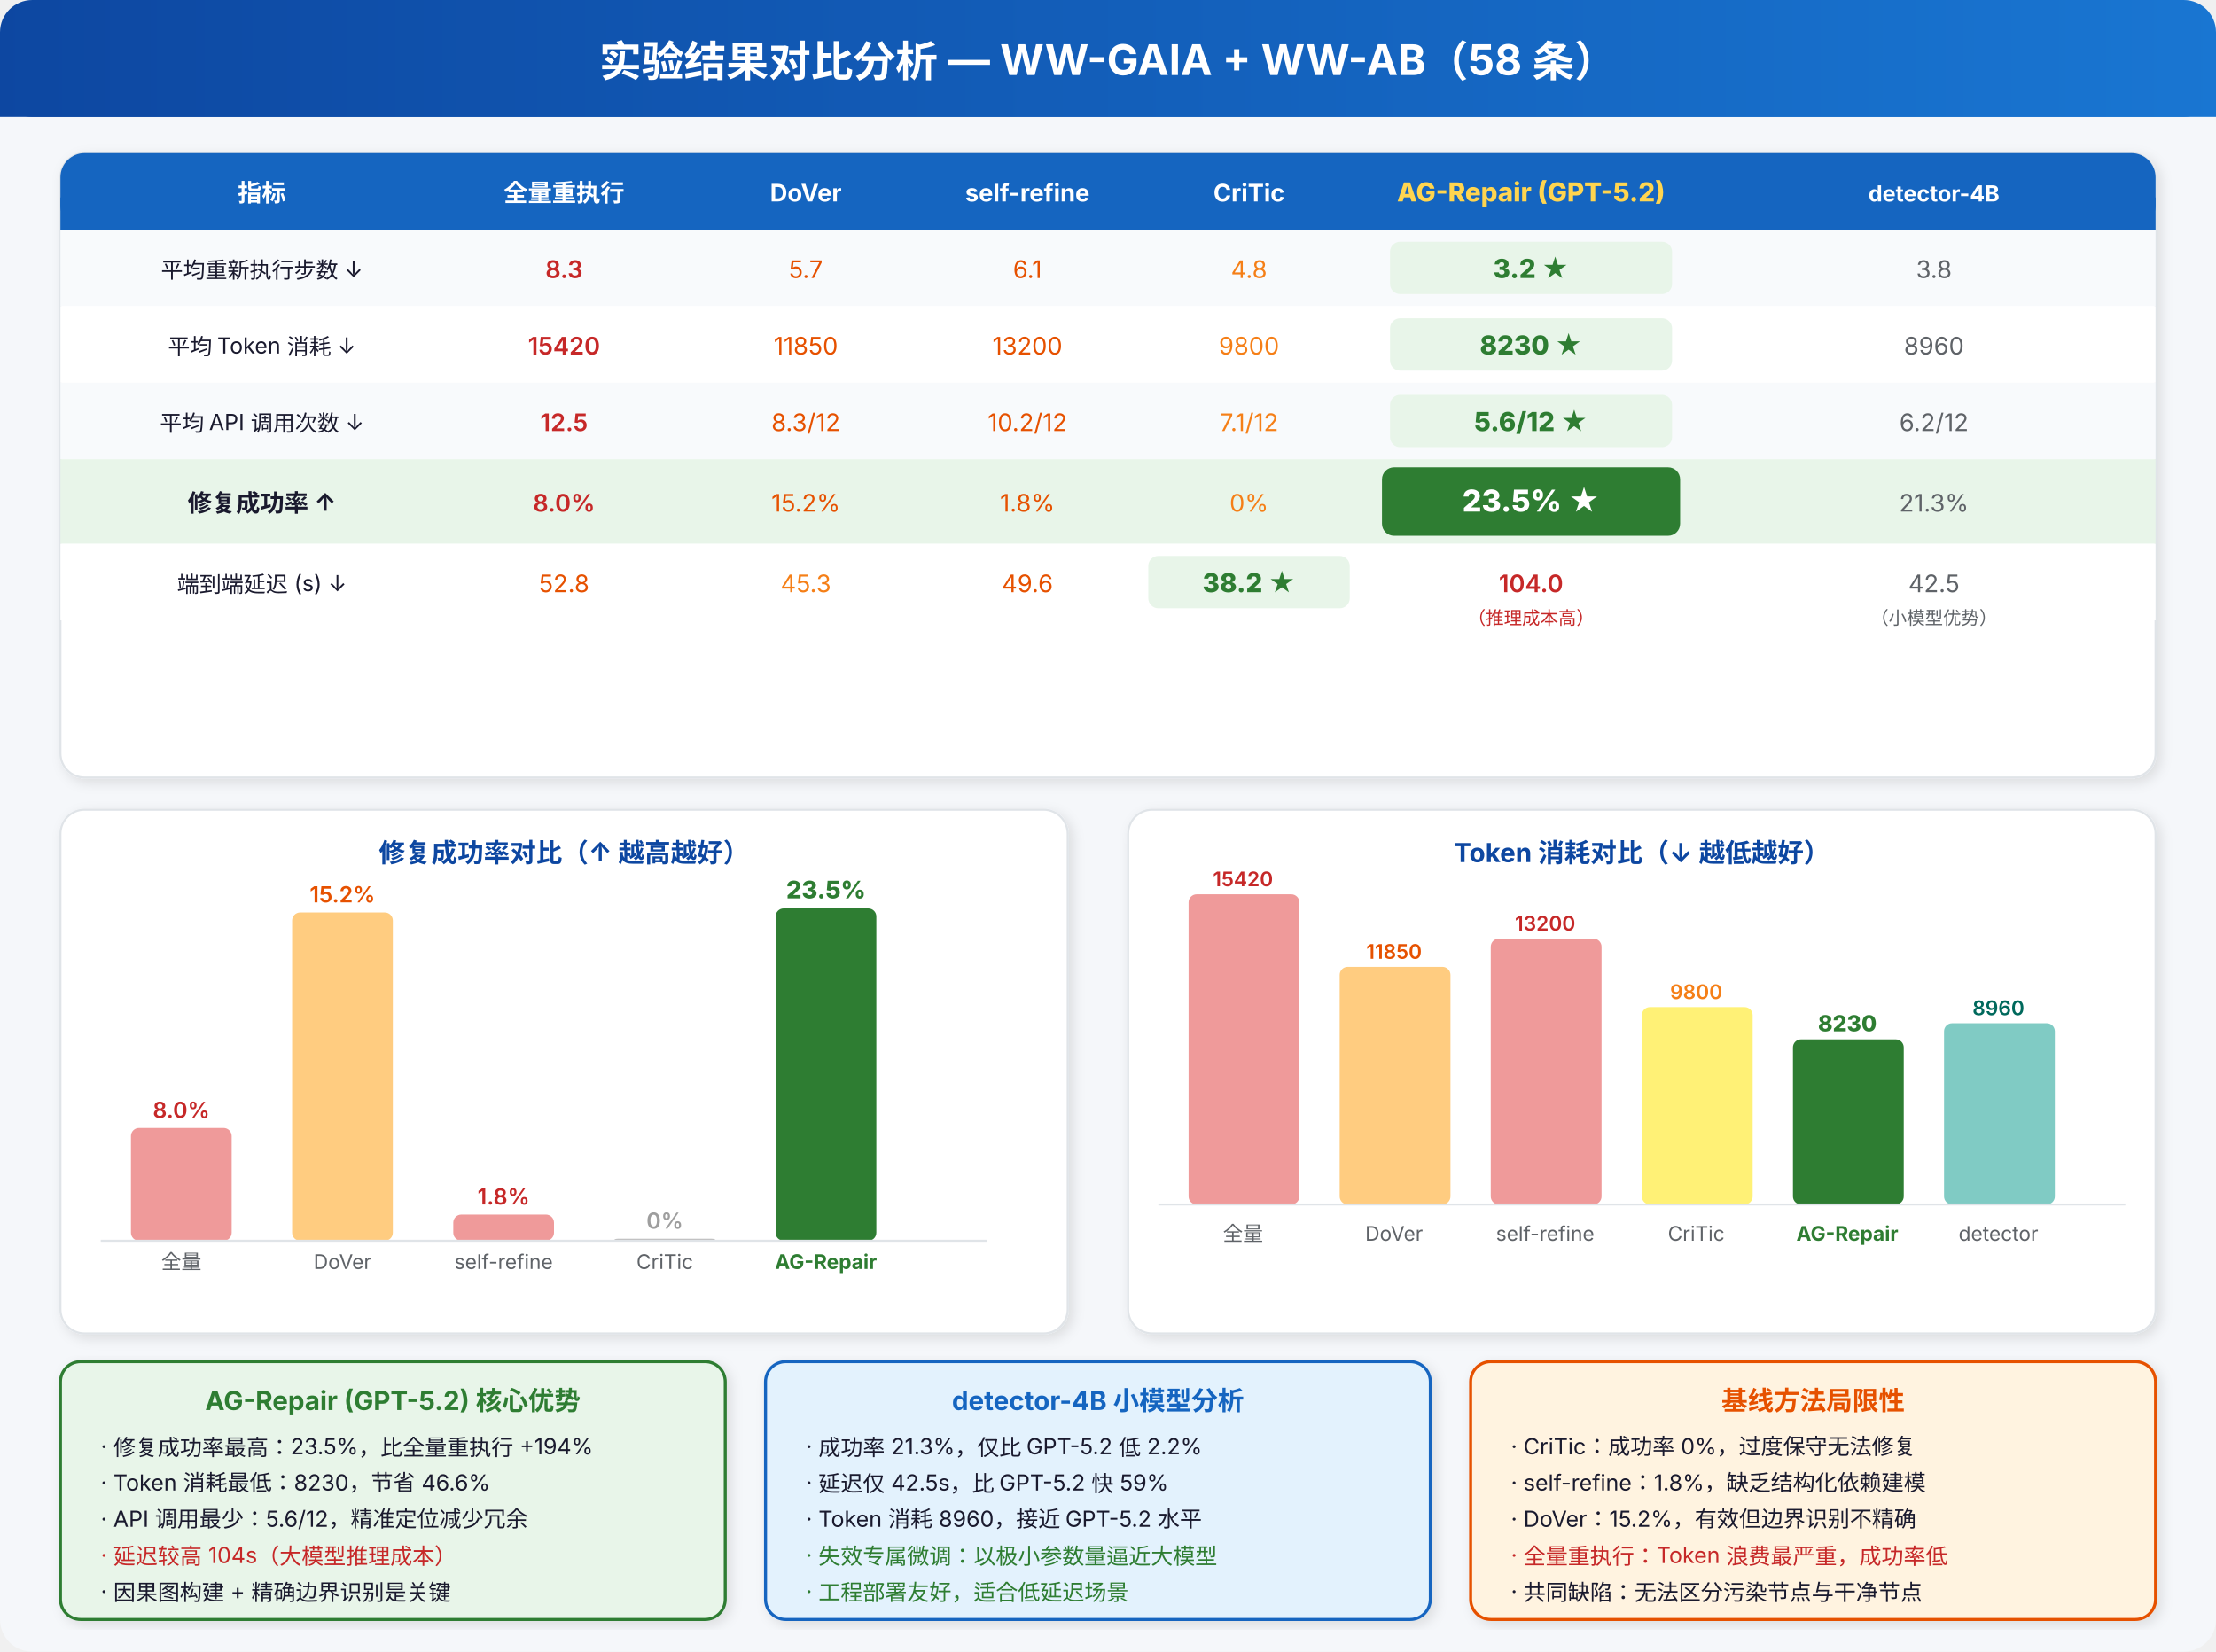
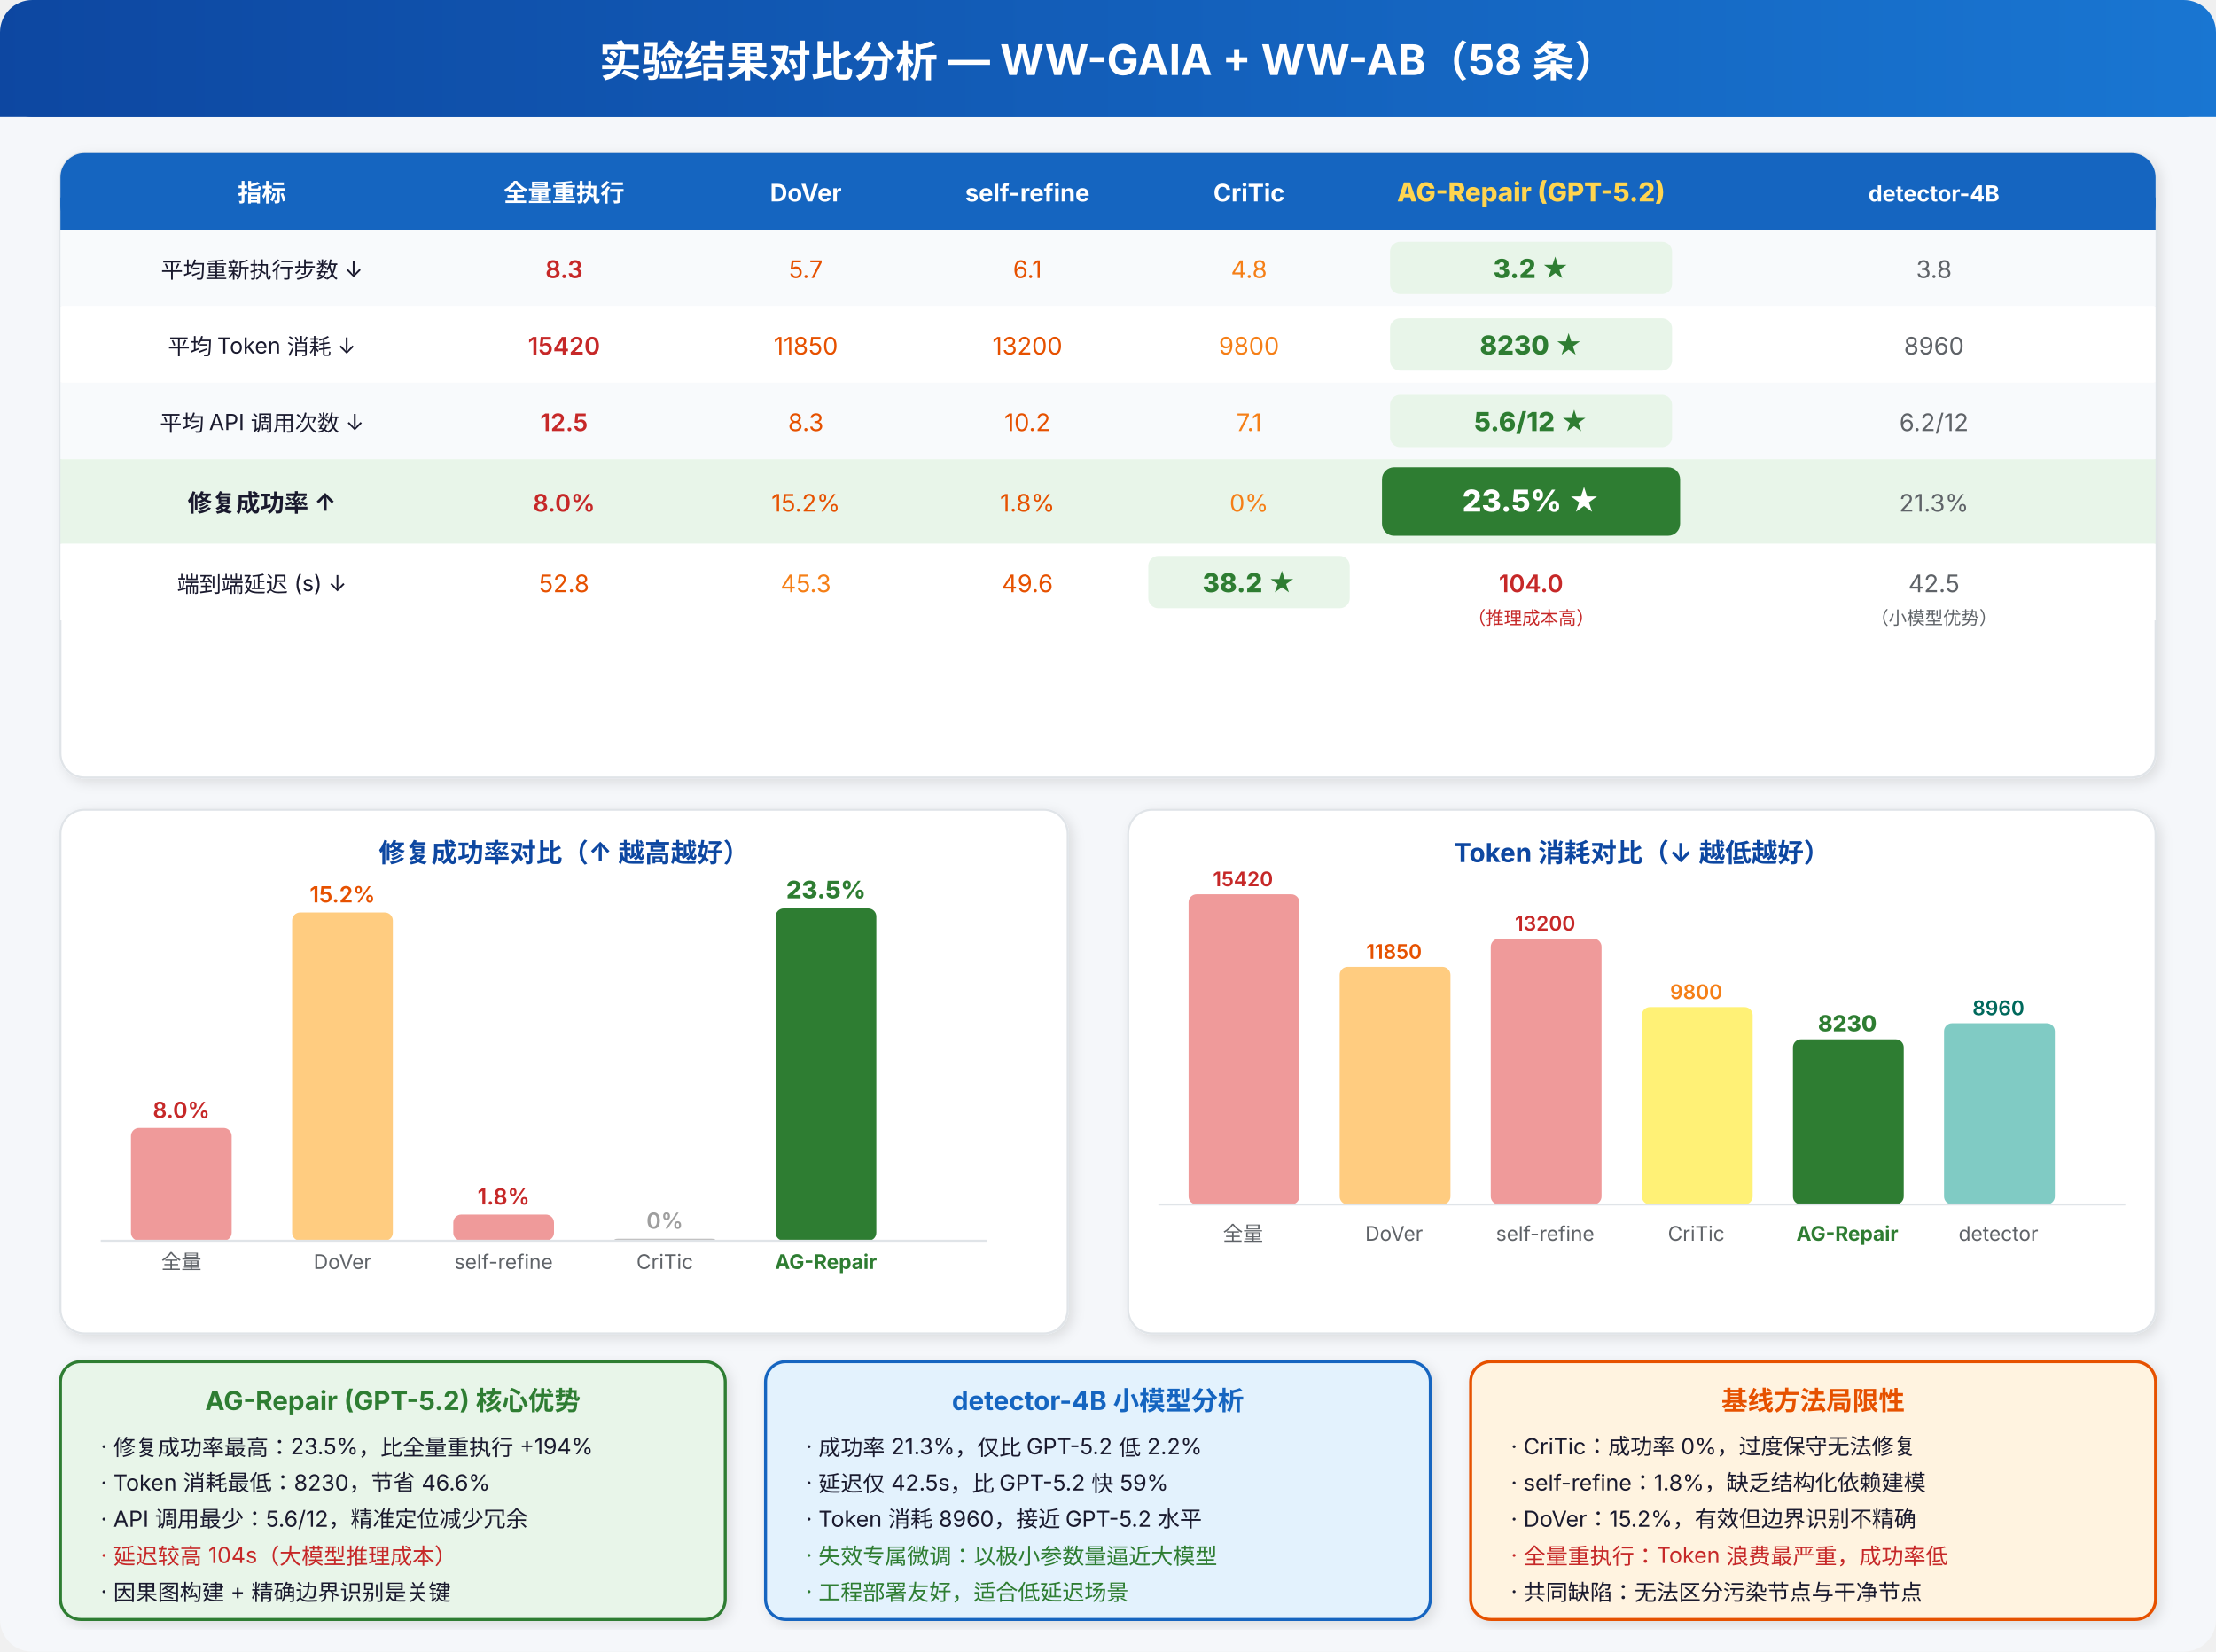
<svg xmlns="http://www.w3.org/2000/svg" viewBox="0 0 1100 820" font-family="-apple-system, 'PingFang SC', 'Microsoft YaHei', sans-serif">
  <defs>
    <filter id="sh" x="-4%" y="-4%" width="108%" height="108%">
      <feDropShadow dx="2" dy="2" stdDeviation="3" flood-opacity="0.11" />
    </filter>
    <linearGradient id="hdr" x1="0%" y1="0%" x2="100%" y2="0%">
      <stop offset="0%" style="stop-color:#0d47a1" />
      <stop offset="100%" style="stop-color:#1976d2" />
    </linearGradient>
  </defs>
  <rect width="1100" height="820" rx="16" fill="#f5f7fa" />
  <rect width="1100" height="58" rx="16" fill="url(#hdr)" />
  <rect y="30" width="1100" height="28" fill="url(#hdr)" />
  <text x="550" y="38" text-anchor="middle" fill="white" font-size="21" font-weight="700">实验结果对比分析 — WW-GAIA + WW-AB（58 条）</text>
  <rect x="30" y="76" width="1040" height="310" rx="12" fill="white" stroke="#e0e4e8" filter="url(#sh)" />
  <rect x="30" y="76" width="1040" height="38" rx="12" fill="#1565c0" />
  <rect x="30" y="98" width="1040" height="16" fill="#1565c0" />
  <text x="130" y="100" text-anchor="middle" font-size="12" font-weight="700" fill="white">指标</text>
  <text x="280" y="100" text-anchor="middle" font-size="12" font-weight="700" fill="white">全量重执行</text>
  <text x="400" y="100" text-anchor="middle" font-size="12" font-weight="700" fill="white">DoVer</text>
  <text x="510" y="100" text-anchor="middle" font-size="12" font-weight="700" fill="white">self-refine</text>
  <text x="620" y="100" text-anchor="middle" font-size="12" font-weight="700" fill="white">CriTic</text>
  <text x="760" y="100" text-anchor="middle" font-size="13" font-weight="800" fill="#ffd54f">AG-Repair (GPT-5.2)</text>
  <text x="960" y="100" text-anchor="middle" font-size="11" font-weight="700" fill="white">detector-4B</text>
  <rect x="30" y="114" width="1040" height="38" fill="#f8fafc" />
  <text x="130" y="138" text-anchor="middle" font-size="11" fill="#1a1a2e">平均重新执行步数 ↓</text>
  <text x="280" y="138" text-anchor="middle" font-size="12" fill="#c62828" font-weight="600">8.3</text>
  <text x="400" y="138" text-anchor="middle" font-size="12" fill="#e65100">5.7</text>
  <text x="510" y="138" text-anchor="middle" font-size="12" fill="#e65100">6.1</text>
  <text x="620" y="138" text-anchor="middle" font-size="12" fill="#f57f17">4.8</text>
  <rect x="690" y="120" width="140" height="26" rx="5" fill="#e8f5e9" />
  <text x="760" y="138" text-anchor="middle" font-size="13" fill="#2e7d32" font-weight="800">3.2 ★</text>
  <text x="960" y="138" text-anchor="middle" font-size="12" fill="#5f6368">3.8</text>
  <rect x="30" y="152" width="1040" height="38" fill="white" />
  <text x="130" y="176" text-anchor="middle" font-size="11" fill="#1a1a2e">平均 Token 消耗 ↓</text>
  <text x="280" y="176" text-anchor="middle" font-size="12" fill="#c62828" font-weight="600">15420</text>
  <text x="400" y="176" text-anchor="middle" font-size="12" fill="#e65100">11850</text>
  <text x="510" y="176" text-anchor="middle" font-size="12" fill="#e65100">13200</text>
  <text x="620" y="176" text-anchor="middle" font-size="12" fill="#f57f17">9800</text>
  <rect x="690" y="158" width="140" height="26" rx="5" fill="#e8f5e9" />
  <text x="760" y="176" text-anchor="middle" font-size="13" fill="#2e7d32" font-weight="800">8230 ★</text>
  <text x="960" y="176" text-anchor="middle" font-size="12" fill="#5f6368">8960</text>
  <rect x="30" y="190" width="1040" height="38" fill="#f8fafc" />
  <text x="130" y="214" text-anchor="middle" font-size="11" fill="#1a1a2e">平均 API 调用次数 ↓</text>
  <text x="280" y="214" text-anchor="middle" font-size="12" fill="#c62828" font-weight="600">12.5</text>
-   <text x="400" y="214" text-anchor="middle" font-size="12" fill="#e65100">8.3/12</text>
-   <text x="510" y="214" text-anchor="middle" font-size="12" fill="#e65100">10.2/12</text>
-   <text x="620" y="214" text-anchor="middle" font-size="12" fill="#f57f17">7.1/12</text>
+   <text x="400" y="214" text-anchor="middle" font-size="12" fill="#e65100">8.3</text>
+   <text x="510" y="214" text-anchor="middle" font-size="12" fill="#e65100">10.2</text>
+   <text x="620" y="214" text-anchor="middle" font-size="12" fill="#f57f17">7.1</text>
  <rect x="690" y="196" width="140" height="26" rx="5" fill="#e8f5e9" />
  <text x="760" y="214" text-anchor="middle" font-size="13" fill="#2e7d32" font-weight="800">5.6/12 ★</text>
  <text x="960" y="214" text-anchor="middle" font-size="12" fill="#5f6368">6.2/12</text>
  <rect x="30" y="228" width="1040" height="42" fill="#e8f5e9" />
  <text x="130" y="254" text-anchor="middle" font-size="12" fill="#1a1a2e" font-weight="700">修复成功率 ↑</text>
  <text x="280" y="254" text-anchor="middle" font-size="12" fill="#c62828" font-weight="600">8.0%</text>
  <text x="400" y="254" text-anchor="middle" font-size="12" fill="#e65100">15.2%</text>
  <text x="510" y="254" text-anchor="middle" font-size="12" fill="#e65100">1.8%</text>
  <text x="620" y="254" text-anchor="middle" font-size="12" fill="#f57f17">0%</text>
  <rect x="686" y="232" width="148" height="34" rx="6" fill="#2e7d32" />
  <text x="760" y="254" text-anchor="middle" font-size="15" fill="white" font-weight="800">23.5% ★</text>
  <text x="960" y="254" text-anchor="middle" font-size="12" fill="#5f6368">21.3%</text>
  <rect x="30" y="270" width="1040" height="38" fill="white" />
  <text x="130" y="294" text-anchor="middle" font-size="11" fill="#1a1a2e">端到端延迟 (s) ↓</text>
  <text x="280" y="294" text-anchor="middle" font-size="12" fill="#e65100">52.8</text>
  <text x="400" y="294" text-anchor="middle" font-size="12" fill="#f57f17">45.3</text>
  <text x="510" y="294" text-anchor="middle" font-size="12" fill="#e65100">49.6</text>
  <rect x="570" y="276" width="100" height="26" rx="5" fill="#e8f5e9" />
  <text x="620" y="294" text-anchor="middle" font-size="13" fill="#2e7d32" font-weight="800">38.2 ★</text>
  <text x="760" y="294" text-anchor="middle" font-size="12" fill="#c62828" font-weight="600">104.0</text>
  <text x="960" y="294" text-anchor="middle" font-size="12" fill="#5f6368">42.5</text>
  <text x="760" y="310" text-anchor="middle" font-size="9" fill="#c62828">（推理成本高）</text>
  <text x="960" y="310" text-anchor="middle" font-size="9" fill="#5f6368">（小模型优势）</text>
  <rect x="30" y="402" width="500" height="260" rx="12" fill="white" stroke="#e0e4e8" filter="url(#sh)" />
  <text x="280" y="428" text-anchor="middle" font-size="13" font-weight="700" fill="#0d47a1">修复成功率对比（↑ 越高越好）</text>
  <rect x="65" y="560" width="50" height="56" rx="4" fill="#ef9a9a" />
  <text x="90" y="555" text-anchor="middle" font-size="11" font-weight="600" fill="#c62828">8.0%</text>
  <text x="90" y="630" text-anchor="middle" font-size="10" fill="#5f6368">全量</text>
  <rect x="145" y="453" width="50" height="163" rx="4" fill="#ffcc80" />
  <text x="170" y="448" text-anchor="middle" font-size="11" font-weight="600" fill="#e65100">15.2%</text>
  <text x="170" y="630" text-anchor="middle" font-size="10" fill="#5f6368">DoVer</text>
  <rect x="225" y="603" width="50" height="13" rx="4" fill="#ef9a9a" />
  <text x="250" y="598" text-anchor="middle" font-size="11" font-weight="600" fill="#c62828">1.8%</text>
  <text x="250" y="630" text-anchor="middle" font-size="10" fill="#5f6368">self-refine</text>
  <rect x="305" y="615" width="50" height="1" rx="2" fill="#bdbdbd" />
  <text x="330" y="610" text-anchor="middle" font-size="11" font-weight="600" fill="#9e9e9e">0%</text>
  <text x="330" y="630" text-anchor="middle" font-size="10" fill="#5f6368">CriTic</text>
  <rect x="385" y="451" width="50" height="165" rx="4" fill="#2e7d32" />
  <text x="410" y="446" text-anchor="middle" font-size="12" font-weight="800" fill="#2e7d32">23.5%</text>
  <text x="410" y="630" text-anchor="middle" font-size="10" fill="#2e7d32" font-weight="700">AG-Repair</text>
  <line x1="50" y1="616" x2="490" y2="616" stroke="#e0e4e8" stroke-width="1" />
  <rect x="560" y="402" width="510" height="260" rx="12" fill="white" stroke="#e0e4e8" filter="url(#sh)" />
  <text x="815" y="428" text-anchor="middle" font-size="13" font-weight="700" fill="#0d47a1">Token 消耗对比（↓ 越低越好）</text>
  <rect x="590" y="444" width="55" height="154" rx="4" fill="#ef9a9a" />
  <text x="617" y="440" text-anchor="middle" font-size="10" font-weight="600" fill="#c62828">15420</text>
  <text x="617" y="616" text-anchor="middle" font-size="10" fill="#5f6368">全量</text>
  <rect x="665" y="480" width="55" height="118" rx="4" fill="#ffcc80" />
  <text x="692" y="476" text-anchor="middle" font-size="10" font-weight="600" fill="#e65100">11850</text>
  <text x="692" y="616" text-anchor="middle" font-size="10" fill="#5f6368">DoVer</text>
  <rect x="740" y="466" width="55" height="132" rx="4" fill="#ef9a9a" />
  <text x="767" y="462" text-anchor="middle" font-size="10" font-weight="600" fill="#c62828">13200</text>
  <text x="767" y="616" text-anchor="middle" font-size="10" fill="#5f6368">self-refine</text>
  <rect x="815" y="500" width="55" height="98" rx="4" fill="#fff176" />
  <text x="842" y="496" text-anchor="middle" font-size="10" font-weight="600" fill="#f57f17">9800</text>
  <text x="842" y="616" text-anchor="middle" font-size="10" fill="#5f6368">CriTic</text>
  <rect x="890" y="516" width="55" height="82" rx="4" fill="#2e7d32" />
  <text x="917" y="512" text-anchor="middle" font-size="11" font-weight="800" fill="#2e7d32">8230</text>
  <text x="917" y="616" text-anchor="middle" font-size="10" fill="#2e7d32" font-weight="700">AG-Repair</text>
  <rect x="965" y="508" width="55" height="90" rx="4" fill="#80cbc4" />
  <text x="992" y="504" text-anchor="middle" font-size="10" font-weight="600" fill="#00695c">8960</text>
  <text x="992" y="616" text-anchor="middle" font-size="10" fill="#5f6368">detector</text>
  <line x1="575" y1="598" x2="1055" y2="598" stroke="#e0e4e8" stroke-width="1" />
  <rect x="30" y="676" width="330" height="128" rx="10" fill="#e8f5e9" stroke="#2e7d32" stroke-width="1.5" filter="url(#sh)" />
  <text x="195" y="700" text-anchor="middle" font-size="13" font-weight="700" fill="#2e7d32">AG-Repair (GPT-5.2) 核心优势</text>
  <text x="50" y="722" font-size="11" fill="#1a1a2e">· 修复成功率最高：23.5%，比全量重执行 +194%</text>
  <text x="50" y="740" font-size="11" fill="#1a1a2e">· Token 消耗最低：8230，节省 46.6%</text>
  <text x="50" y="758" font-size="11" fill="#1a1a2e">· API 调用最少：5.6/12，精准定位减少冗余</text>
  <text x="50" y="776" font-size="11" fill="#c62828">· 延迟较高 104s（大模型推理成本）</text>
  <text x="50" y="794" font-size="11" fill="#1a1a2e">· 因果图构建 + 精确边界识别是关键</text>
  <rect x="380" y="676" width="330" height="128" rx="10" fill="#e3f2fd" stroke="#1565c0" stroke-width="1.5" filter="url(#sh)" />
  <text x="545" y="700" text-anchor="middle" font-size="13" font-weight="700" fill="#1565c0">detector-4B 小模型分析</text>
  <text x="400" y="722" font-size="11" fill="#1a1a2e">· 成功率 21.3%，仅比 GPT-5.2 低 2.2%</text>
  <text x="400" y="740" font-size="11" fill="#1a1a2e">· 延迟仅 42.5s，比 GPT-5.2 快 59%</text>
  <text x="400" y="758" font-size="11" fill="#1a1a2e">· Token 消耗 8960，接近 GPT-5.2 水平</text>
  <text x="400" y="776" font-size="11" fill="#2e7d32">· 失效专属微调：以极小参数量逼近大模型</text>
  <text x="400" y="794" font-size="11" fill="#2e7d32">· 工程部署友好，适合低延迟场景</text>
  <rect x="730" y="676" width="340" height="128" rx="10" fill="#fff3e0" stroke="#e65100" stroke-width="1.5" filter="url(#sh)" />
  <text x="900" y="700" text-anchor="middle" font-size="13" font-weight="700" fill="#e65100">基线方法局限性</text>
  <text x="750" y="722" font-size="11" fill="#1a1a2e">· CriTic：成功率 0%，过度保守无法修复</text>
  <text x="750" y="740" font-size="11" fill="#1a1a2e">· self-refine：1.8%，缺乏结构化依赖建模</text>
  <text x="750" y="758" font-size="11" fill="#1a1a2e">· DoVer：15.2%，有效但边界识别不精确</text>
  <text x="750" y="776" font-size="11" fill="#c62828">· 全量重执行：Token 浪费最严重，成功率低</text>
  <text x="750" y="794" font-size="11" fill="#1a1a2e">· 共同缺陷：无法区分污染节点与干净节点</text>
</svg>
